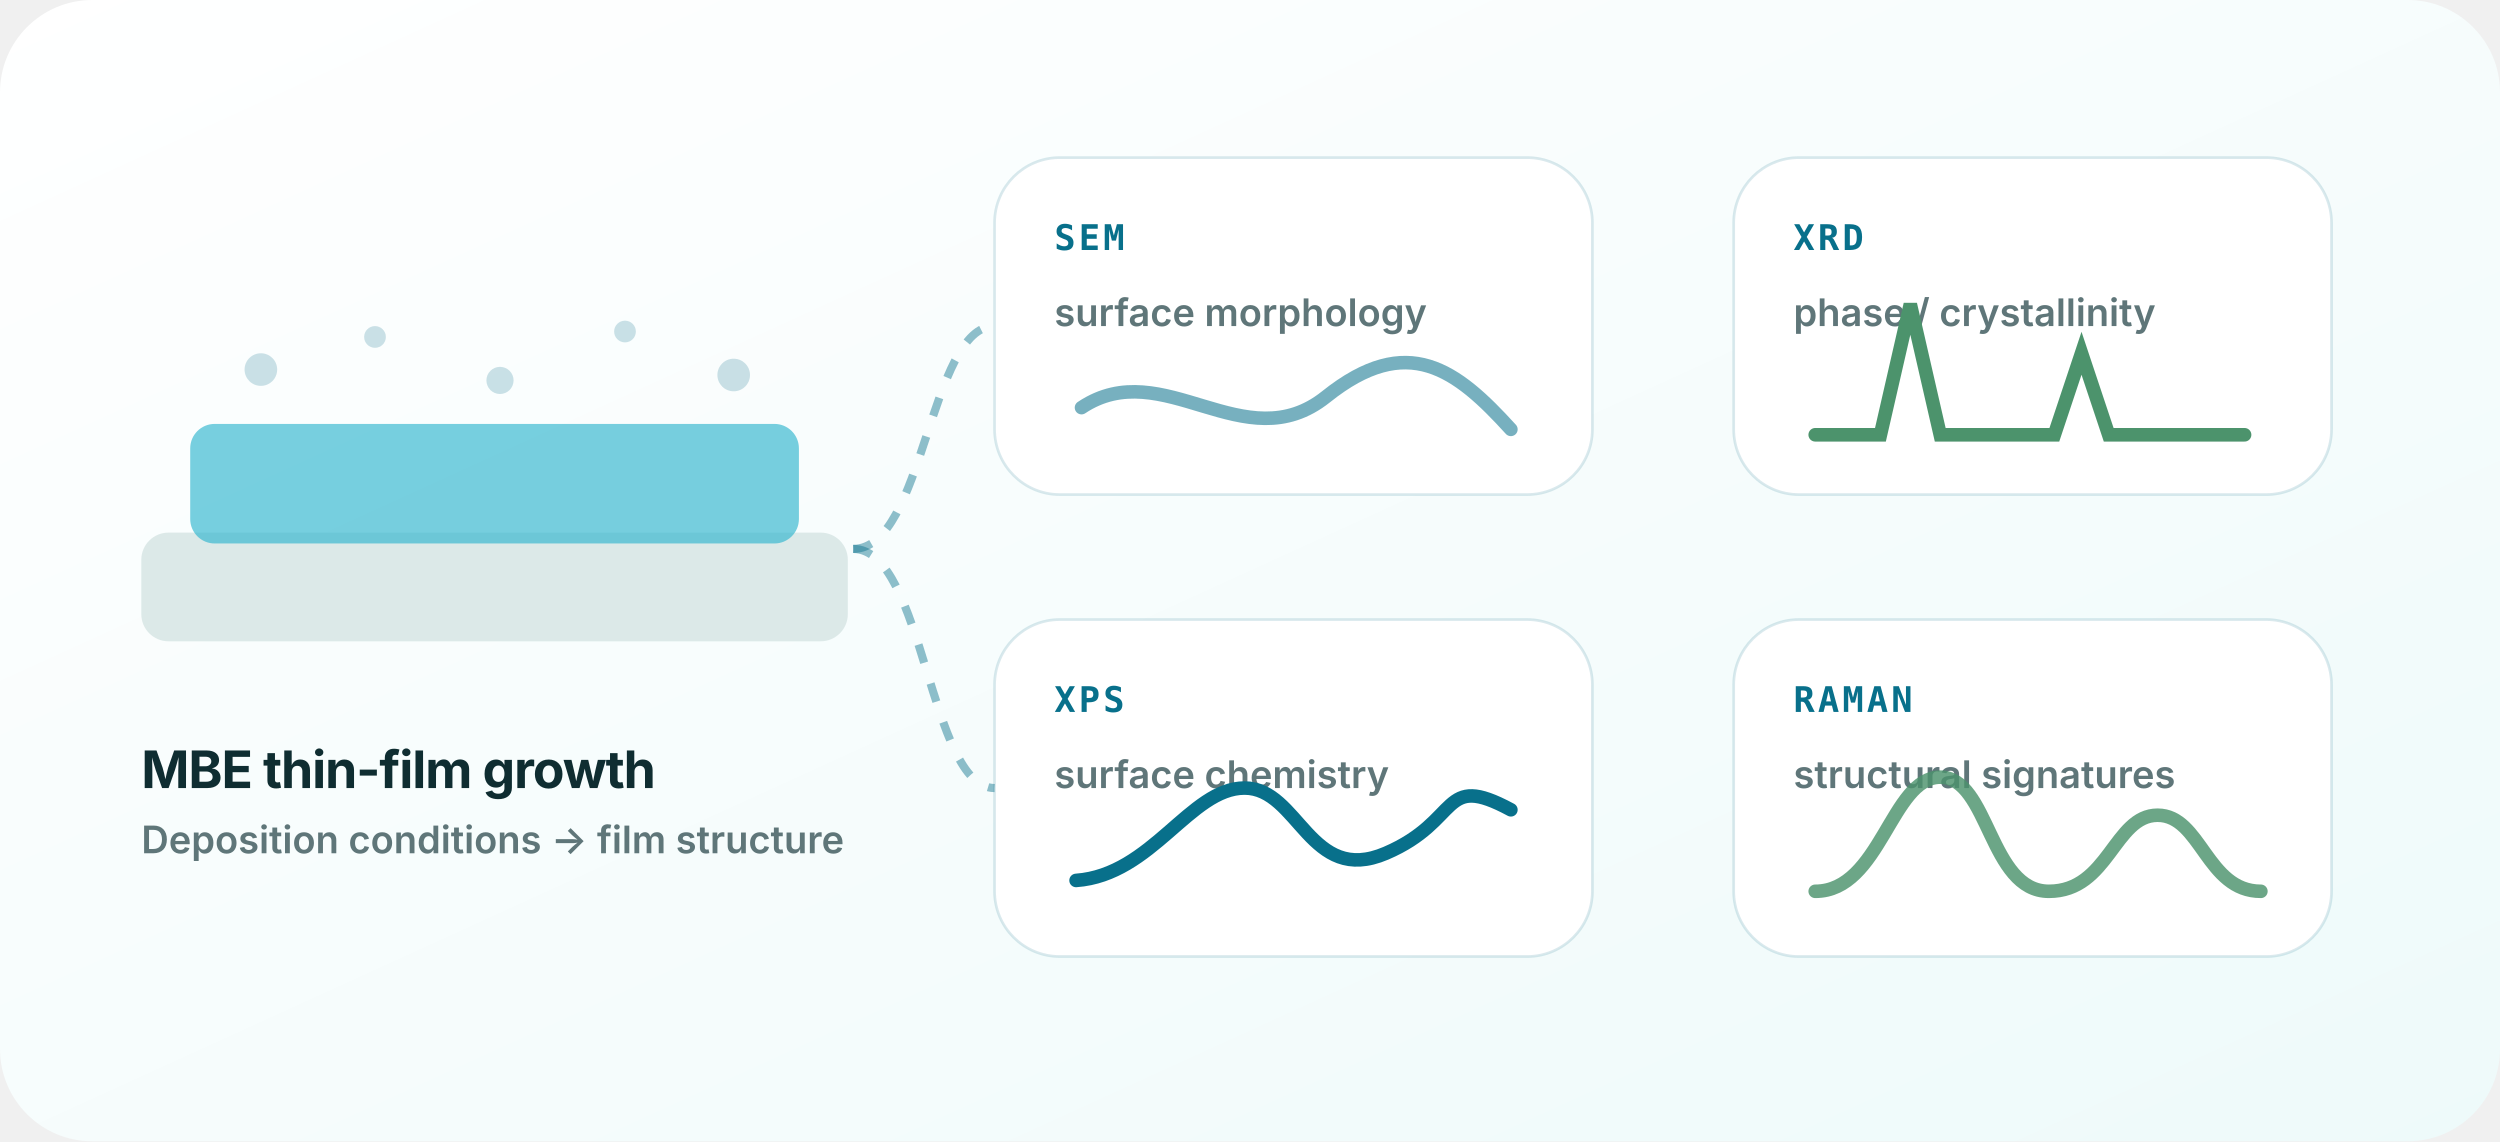
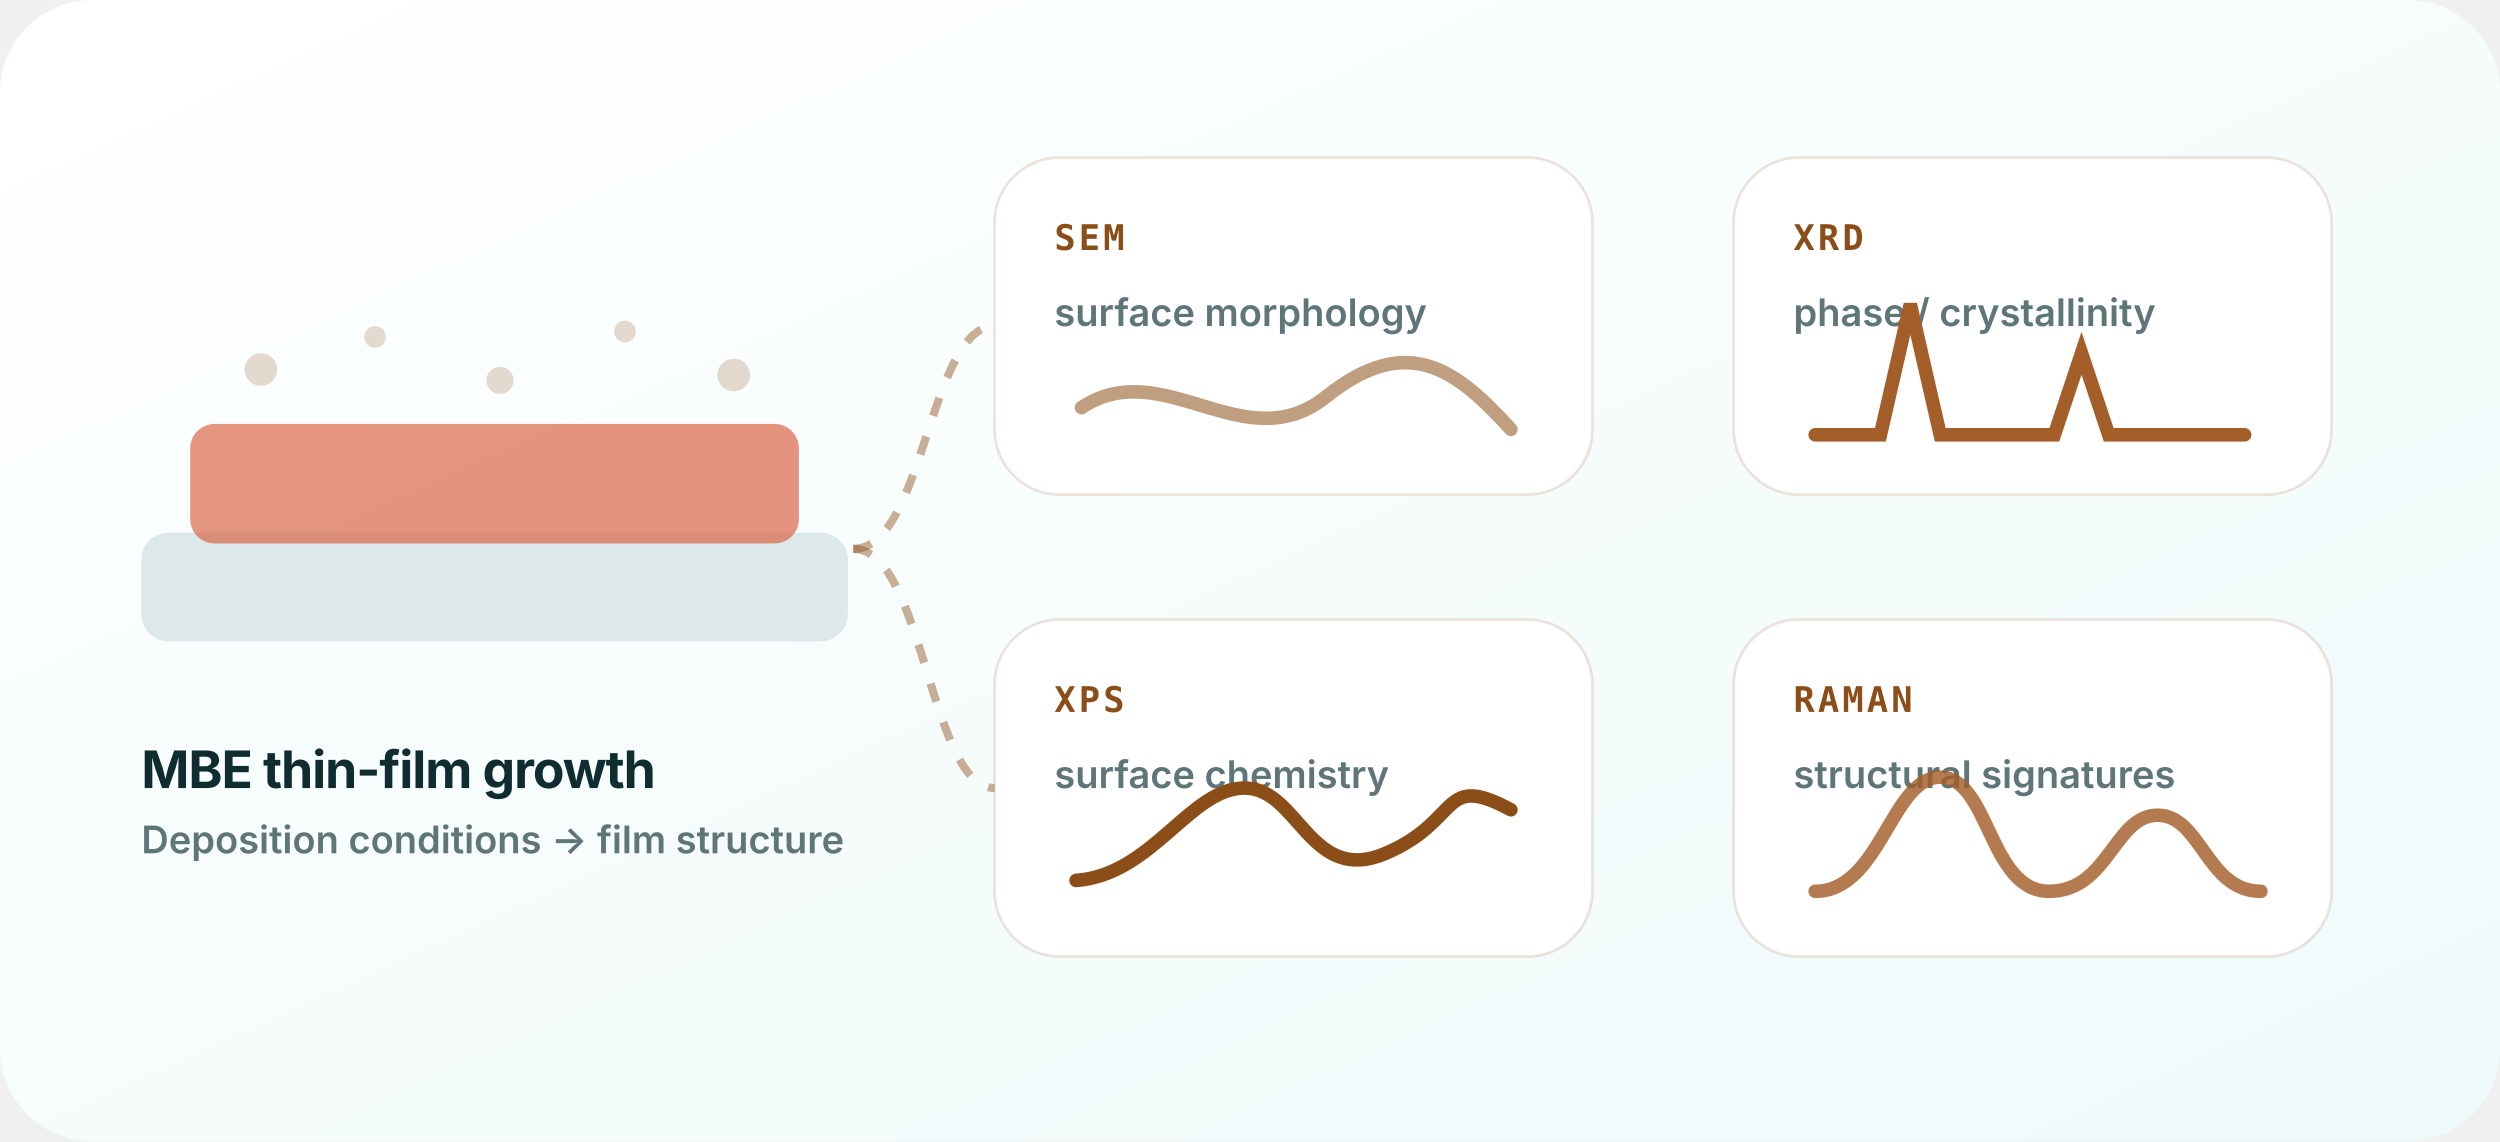
<svg xmlns="http://www.w3.org/2000/svg" viewBox="0 0 920 420" role="img" aria-labelledby="title desc">
  <defs>
    <linearGradient id="bg" x1="0" x2="1" y1="0" y2="1">
      <stop stop-color="#fff" />
      <stop offset="1" stop-color="#eefafa" />
    </linearGradient>
-     <style>.small{font:800 13px ui-monospace,Menlo,monospace;fill:#08708b;letter-spacing:.09em}.label{font:750 19px Inter,Arial,sans-serif;fill:#0f2d31;letter-spacing:-.02em}.body{font:600 14px Inter,Arial,sans-serif;fill:#5f7679}.card{fill:#fff;stroke:#08708b;stroke-opacity:.15}.axis{stroke:#0f2d31;stroke-opacity:.22;stroke-width:2}.curve{fill:none;stroke:#08708b;stroke-width:5;stroke-linecap:round}.green{stroke:#4c936c}.film{fill:#2fb6ce;opacity:.65}.sub{fill:#dce9e8}.particle{fill:#08708b;opacity:.26}</style>
+     <style>.small{font:800 13px ui-monospace,Menlo,monospace;fill:#8C4E18;letter-spacing:.09em}.label{font:750 19px Inter,Arial,sans-serif;fill:#0f2d31;letter-spacing:-.02em}.body{font:600 14px Inter,Arial,sans-serif;fill:#5f7679}.card{fill:#fff;stroke:#8C4E18;stroke-opacity:.15}.axis{stroke:#0f2d31;stroke-opacity:.22;stroke-width:2}.curve{fill:none;stroke:#8C4E18;stroke-width:5;stroke-linecap:round}.green{stroke:#A35E2A}.film{fill:#D85C3A;opacity:.65}.sub{fill:#dce9e8}.particle{fill:#8C4E18;opacity:.26}</style>
  </defs>
  <rect width="920" height="420" rx="34" fill="url(#bg)" />
  <g transform="translate(52 86)">
    <rect x="0" y="110" width="260" height="40" rx="10" class="sub" />
    <rect x="18" y="70" width="224" height="44" rx="9" class="film" />
    <g opacity=".8">
      <circle cx="44" cy="50" r="6" class="particle" />
      <circle cx="86" cy="38" r="4" class="particle" />
      <circle cx="132" cy="54" r="5" class="particle" />
      <circle cx="178" cy="36" r="4" class="particle" />
      <circle cx="218" cy="52" r="6" class="particle" />
    </g>
    <text x="0" y="204" class="label">MBE thin-film growth</text>
    <text x="0" y="228" class="body">Deposition conditions → film structure</text>
  </g>
  <g transform="translate(366 58)">
    <rect width="220" height="124" rx="24" class="card" />
    <text x="22" y="34" class="small">SEM</text>
    <text x="22" y="62" class="body">surface morphology</text>
    <path d="M32 92 C62 72 92 112 122 88 S170 78 190 100" class="curve" opacity=".55" />
  </g>
  <g transform="translate(638 58)">
    <rect width="220" height="124" rx="24" class="card" />
    <text x="22" y="34" class="small">XRD</text>
    <text x="22" y="62" class="body">phase / crystallinity</text>
    <path d="M30 102 L54 102 L65 54 L76 102 L118 102 L128 72 L138 102 L188 102" class="curve green" />
  </g>
  <g transform="translate(366 228)">
    <rect width="220" height="124" rx="24" class="card" />
    <text x="22" y="34" class="small">XPS</text>
    <text x="22" y="62" class="body">surface chemistry</text>
    <path d="M30 96 C58 94 72 62 92 62 S116 98 144 86 S164 56 190 70" class="curve" />
  </g>
  <g transform="translate(638 228)">
    <rect width="220" height="124" rx="24" class="card" />
    <text x="22" y="34" class="small">RAMAN</text>
    <text x="22" y="62" class="body">structural signatures</text>
    <path d="M30 100 C54 100 58 58 76 58 S94 100 116 100 C138 100 140 72 156 72 S174 100 194 100" class="curve green" opacity=".82" />
  </g>
-   <path d="M314 202 C340 202 342 120 366 120" fill="none" stroke="#08708b" stroke-width="3" stroke-dasharray="7 8" opacity=".45" />
-   <path d="M314 202 C340 202 342 290 366 290" fill="none" stroke="#08708b" stroke-width="3" stroke-dasharray="7 8" opacity=".45" />
+   <path d="M314 202 C340 202 342 120 366 120" fill="none" stroke="#8C4E18" stroke-width="3" stroke-dasharray="7 8" opacity=".45" />
+   <path d="M314 202 C340 202 342 290 366 290" fill="none" stroke="#8C4E18" stroke-width="3" stroke-dasharray="7 8" opacity=".45" />
</svg>
